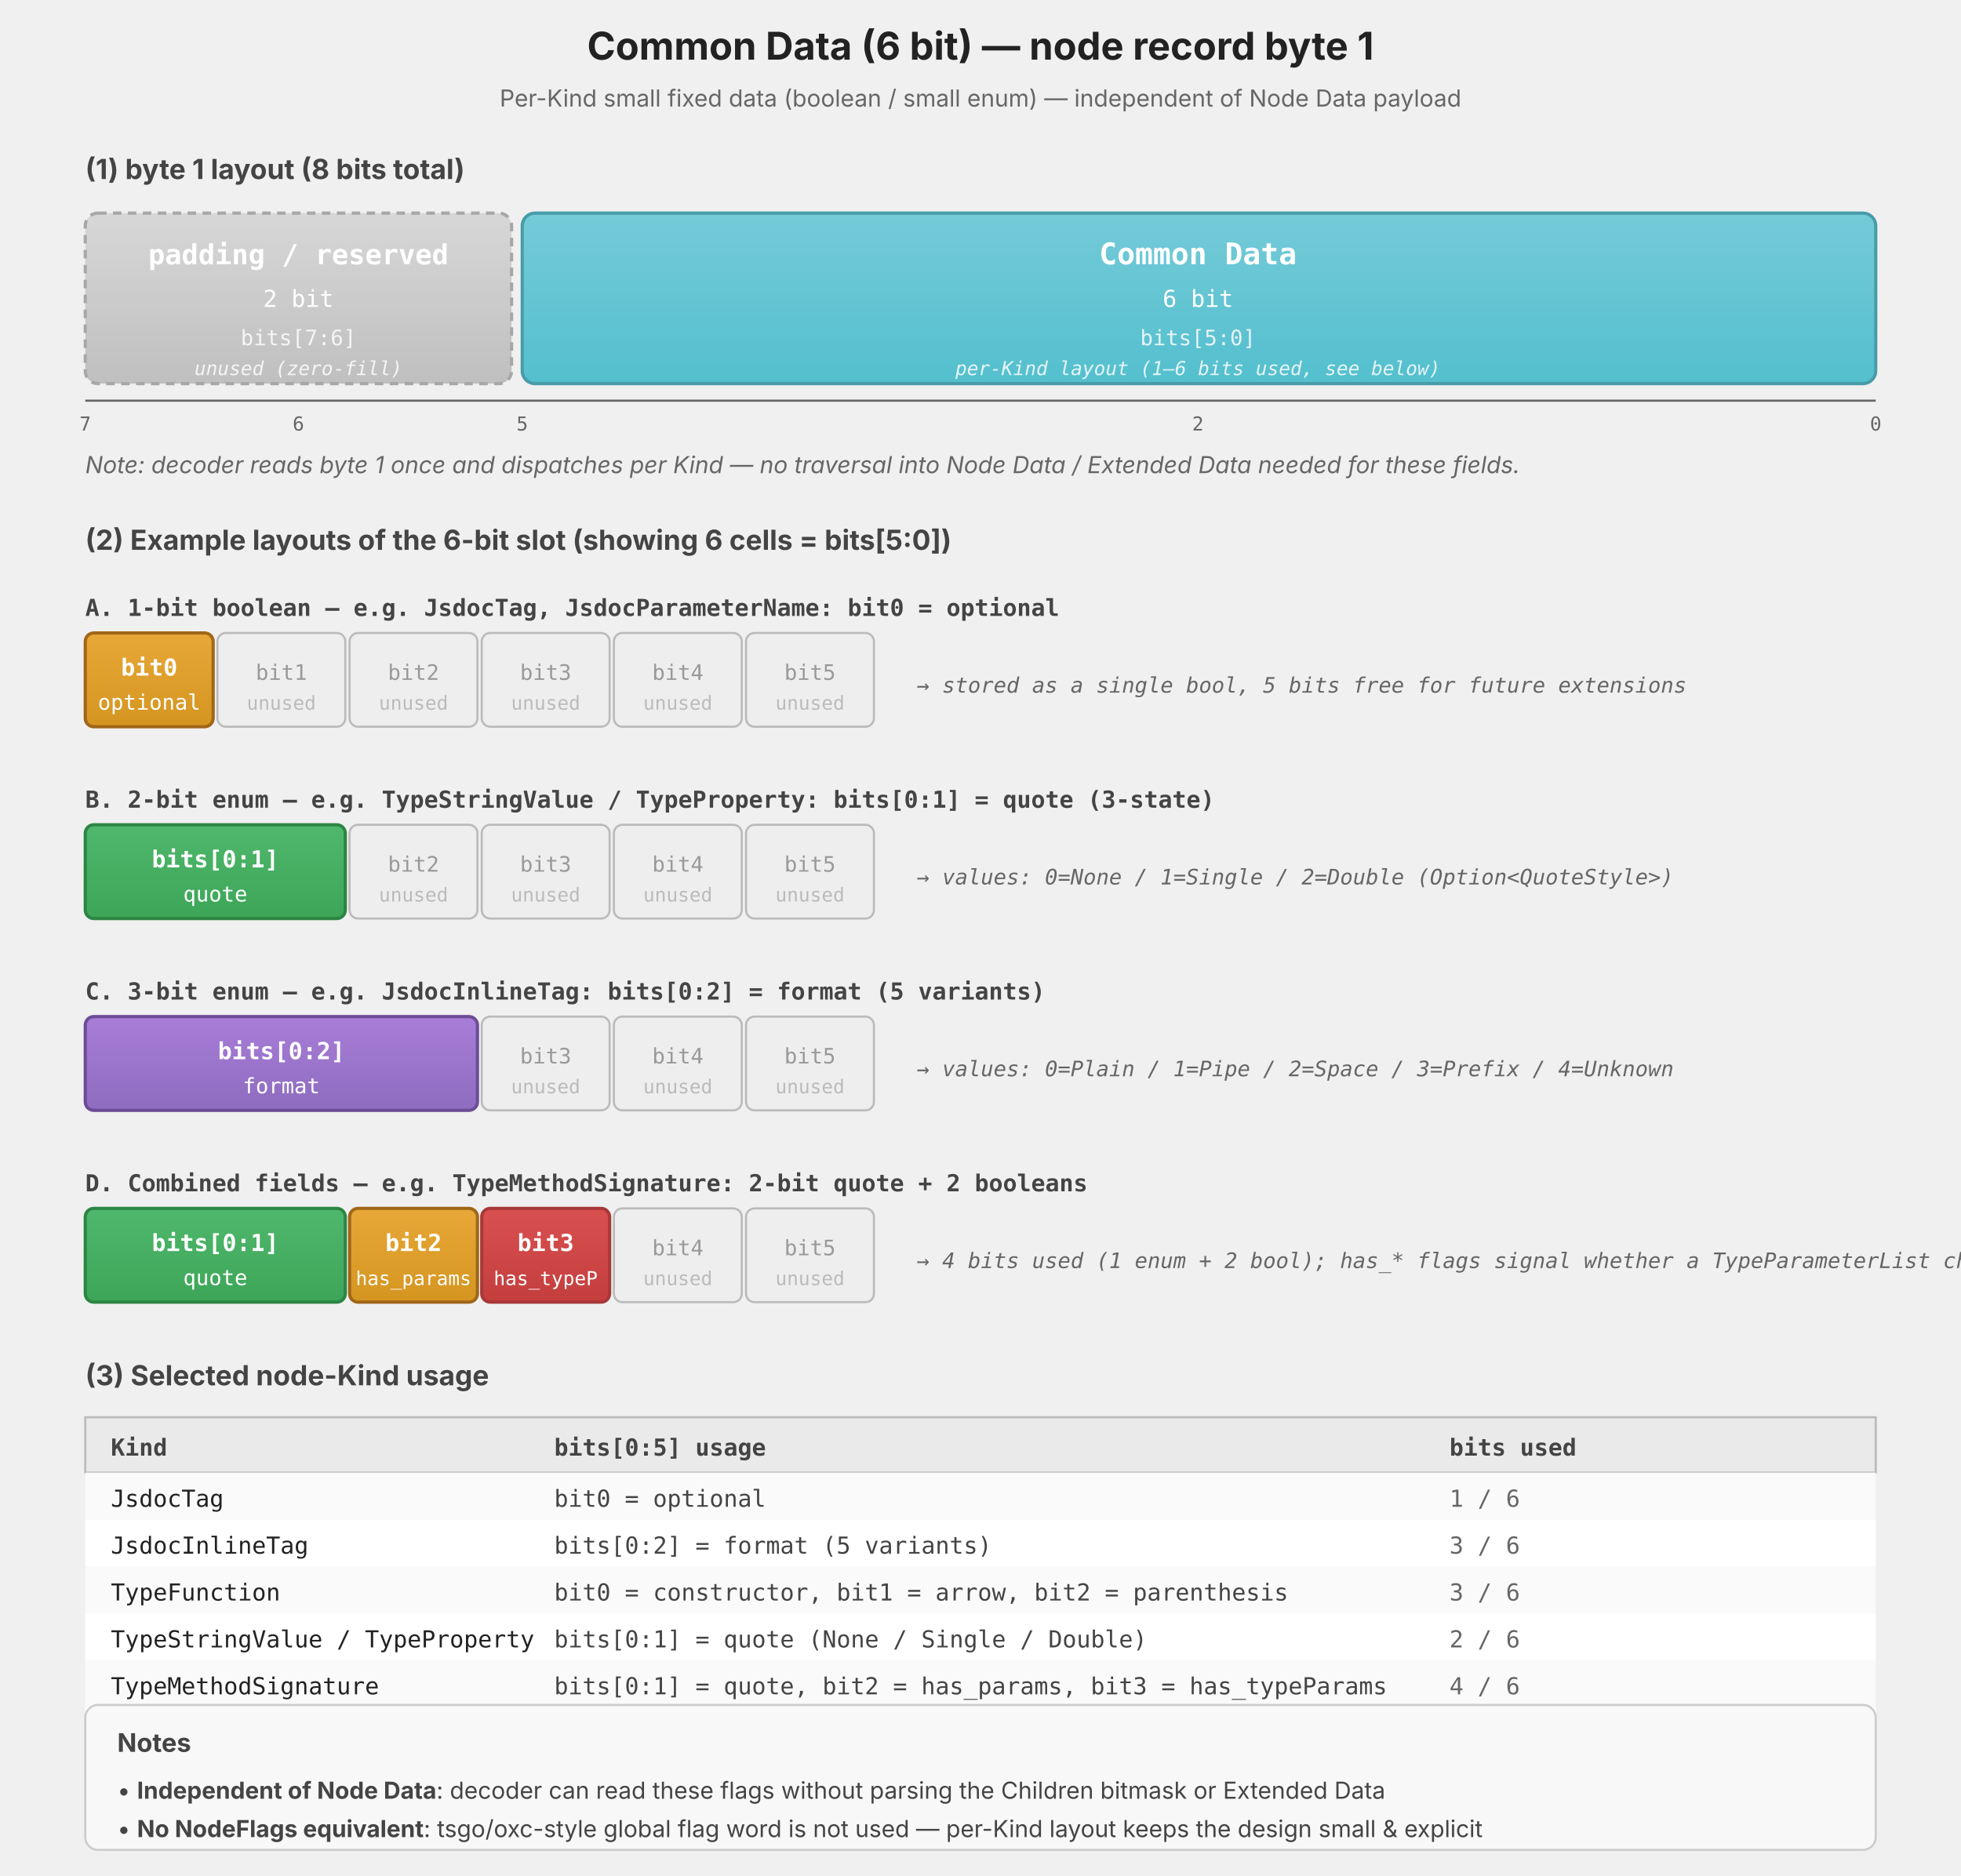
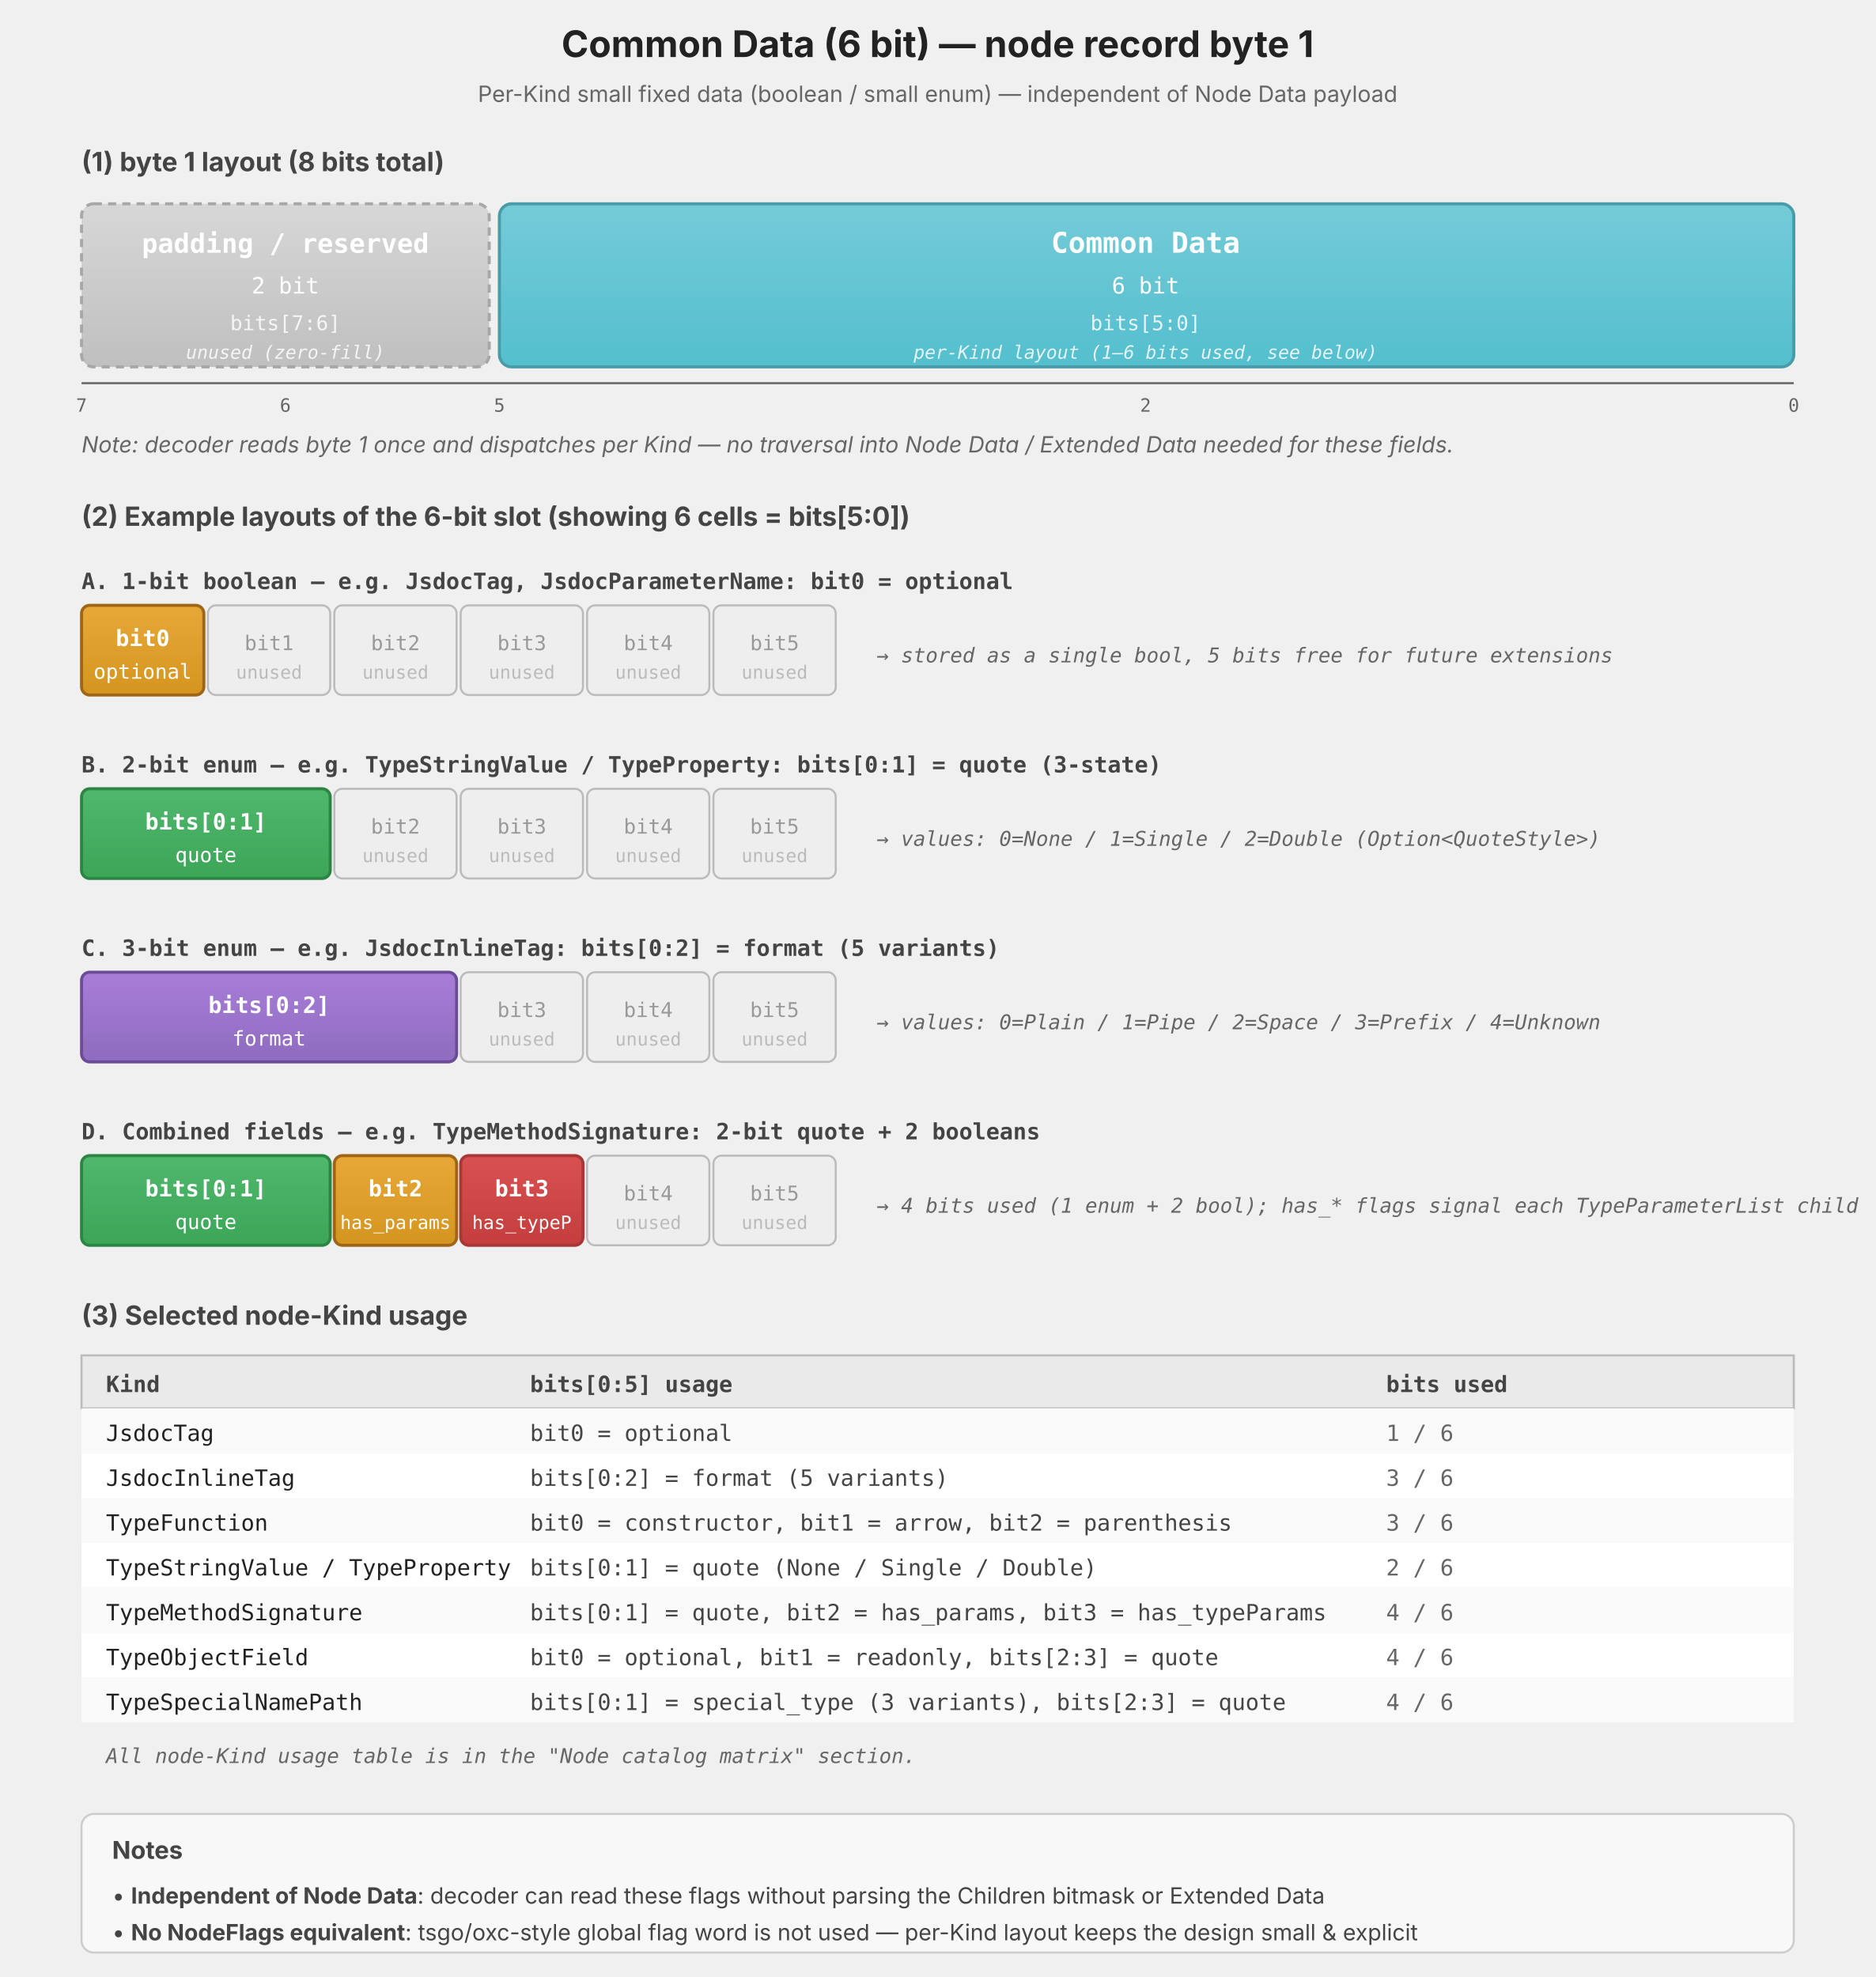
- <svg xmlns="http://www.w3.org/2000/svg" viewBox="0 0 920 880" font-family="monospace" font-size="13">
+ <svg xmlns="http://www.w3.org/2000/svg" viewBox="0 0 920 970" font-family="monospace" font-size="13">
  <defs>
    <linearGradient id="gByte" x1="0" y1="0" x2="0" y2="1">
      <stop offset="0%" stop-color="#5fc4d3" />
      <stop offset="100%" stop-color="#38b6c8" />
    </linearGradient>
    <linearGradient id="gPad" x1="0" y1="0" x2="0" y2="1">
      <stop offset="0%" stop-color="#cccccc" />
      <stop offset="100%" stop-color="#aaaaaa" />
    </linearGradient>
    <linearGradient id="gB1" x1="0" y1="0" x2="0" y2="1">
      <stop offset="0%" stop-color="#e8a838" />
      <stop offset="100%" stop-color="#d49520" />
    </linearGradient>
    <linearGradient id="gB2" x1="0" y1="0" x2="0" y2="1">
      <stop offset="0%" stop-color="#50b86c" />
      <stop offset="100%" stop-color="#3da558" />
    </linearGradient>
    <linearGradient id="gB3" x1="0" y1="0" x2="0" y2="1">
      <stop offset="0%" stop-color="#a87dd8" />
      <stop offset="100%" stop-color="#8e6cbf" />
    </linearGradient>
    <linearGradient id="gB4" x1="0" y1="0" x2="0" y2="1">
      <stop offset="0%" stop-color="#d95050" />
      <stop offset="100%" stop-color="#c43e3e" />
    </linearGradient>
    <marker id="ar" viewBox="0 0 10 7" refX="10" refY="3.5" markerWidth="10" markerHeight="7" orient="auto">
      <path d="M0,0 L10,3.5 L0,7 Z" fill="#555" />
    </marker>
  </defs>
  <text x="460" y="28" text-anchor="middle" font-size="18" font-weight="bold" fill="#222" font-family="-apple-system, system-ui, sans-serif">Common Data (6 bit) — node record byte 1</text>
  <text x="460" y="50" text-anchor="middle" font-size="11" fill="#666" font-family="-apple-system, system-ui, sans-serif">Per-Kind small fixed data (boolean / small enum) — independent of Node Data payload</text>
  <text x="40" y="84" font-size="13" font-weight="bold" fill="#444" font-family="-apple-system, system-ui, sans-serif">(1) byte 1 layout (8 bits total)</text>
  <g transform="translate(40, 100)">
    <rect width="200" height="80" rx="6" fill="url(#gPad)" opacity="0.7" stroke="#888" stroke-width="1.5" stroke-dasharray="4,3" />
    <text x="100" y="24" text-anchor="middle" fill="#fff" font-size="13" font-weight="bold">padding / reserved</text>
    <text x="100" y="44" text-anchor="middle" fill="#fff" font-size="11">2 bit</text>
    <text x="100" y="62" text-anchor="middle" fill="#f5f5f5" font-size="10">bits[7:6]</text>
    <text x="100" y="76" text-anchor="middle" fill="#f5f5f5" font-size="9" font-style="italic">unused (zero-fill)</text>
    <rect x="205" width="635" height="80" rx="6" fill="url(#gByte)" opacity="0.85" stroke="#2a8d9c" stroke-width="1.5" />
    <text x="522" y="24" text-anchor="middle" fill="#fff" font-size="14" font-weight="bold">Common Data</text>
    <text x="522" y="44" text-anchor="middle" fill="#fff" font-size="11">6 bit</text>
    <text x="522" y="62" text-anchor="middle" fill="#e6f4f7" font-size="10">bits[5:0]</text>
    <text x="522" y="76" text-anchor="middle" fill="#e6f4f7" font-size="9" font-style="italic">per-Kind layout (1–6 bits used, see below)</text>
  </g>
  <g transform="translate(40, 188)">
    <line x1="0" y1="0" x2="840" y2="0" stroke="#666" stroke-width="1" />
    <text x="0" y="14" text-anchor="middle" font-size="9" fill="#666">7</text>
    <text x="100" y="14" text-anchor="middle" font-size="9" fill="#666">6</text>
    <text x="205" y="14" text-anchor="middle" font-size="9" fill="#666">5</text>
    <text x="522" y="14" text-anchor="middle" font-size="9" fill="#666">2</text>
    <text x="840" y="14" text-anchor="middle" font-size="9" fill="#666">0</text>
  </g>
  <text x="40" y="222" font-size="11" fill="#666" font-family="-apple-system, system-ui, sans-serif" font-style="italic">Note: decoder reads byte 1 once and dispatches per Kind — no traversal into Node Data / Extended Data needed for these fields.</text>
  <text x="40" y="258" font-size="13" font-weight="bold" fill="#444" font-family="-apple-system, system-ui, sans-serif">(2) Example layouts of the 6-bit slot (showing 6 cells = bits[5:0])</text>
  <g transform="translate(40, 275)">
    <text x="0" y="14" font-size="11" font-weight="bold" fill="#444">A. 1-bit boolean — e.g. JsdocTag, JsdocParameterName: bit0 = optional</text>
    <g transform="translate(0, 22)">
      <rect width="60" height="44" rx="4" fill="url(#gB1)" stroke="#a06618" stroke-width="1.5" />
      <text x="30" y="20" text-anchor="middle" fill="#fff" font-size="11" font-weight="bold">bit0</text>
      <text x="30" y="36" text-anchor="middle" fill="#fff" font-size="10">optional</text>
      <rect x="62" width="60" height="44" rx="4" fill="#eee" stroke="#bbb" stroke-width="1" />
      <text x="92" y="22" text-anchor="middle" fill="#999" font-size="10">bit1</text>
      <text x="92" y="36" text-anchor="middle" fill="#bbb" font-size="9">unused</text>
      <rect x="124" width="60" height="44" rx="4" fill="#eee" stroke="#bbb" stroke-width="1" />
      <text x="154" y="22" text-anchor="middle" fill="#999" font-size="10">bit2</text>
      <text x="154" y="36" text-anchor="middle" fill="#bbb" font-size="9">unused</text>
      <rect x="186" width="60" height="44" rx="4" fill="#eee" stroke="#bbb" stroke-width="1" />
      <text x="216" y="22" text-anchor="middle" fill="#999" font-size="10">bit3</text>
      <text x="216" y="36" text-anchor="middle" fill="#bbb" font-size="9">unused</text>
      <rect x="248" width="60" height="44" rx="4" fill="#eee" stroke="#bbb" stroke-width="1" />
      <text x="278" y="22" text-anchor="middle" fill="#999" font-size="10">bit4</text>
      <text x="278" y="36" text-anchor="middle" fill="#bbb" font-size="9">unused</text>
      <rect x="310" width="60" height="44" rx="4" fill="#eee" stroke="#bbb" stroke-width="1" />
      <text x="340" y="22" text-anchor="middle" fill="#999" font-size="10">bit5</text>
      <text x="340" y="36" text-anchor="middle" fill="#bbb" font-size="9">unused</text>
    </g>
    <text x="390" y="50" font-size="10" fill="#666" font-style="italic">→ stored as a single bool, 5 bits free for future extensions</text>
  </g>
  <g transform="translate(40, 365)">
    <text x="0" y="14" font-size="11" font-weight="bold" fill="#444">B. 2-bit enum — e.g. TypeStringValue / TypeProperty: bits[0:1] = quote (3-state)</text>
    <g transform="translate(0, 22)">
      <rect width="122" height="44" rx="4" fill="url(#gB2)" stroke="#2c8543" stroke-width="1.5" />
      <text x="61" y="20" text-anchor="middle" fill="#fff" font-size="11" font-weight="bold">bits[0:1]</text>
      <text x="61" y="36" text-anchor="middle" fill="#fff" font-size="10">quote</text>
      <rect x="124" width="60" height="44" rx="4" fill="#eee" stroke="#bbb" stroke-width="1" />
      <text x="154" y="22" text-anchor="middle" fill="#999" font-size="10">bit2</text>
      <text x="154" y="36" text-anchor="middle" fill="#bbb" font-size="9">unused</text>
      <rect x="186" width="60" height="44" rx="4" fill="#eee" stroke="#bbb" stroke-width="1" />
      <text x="216" y="22" text-anchor="middle" fill="#999" font-size="10">bit3</text>
      <text x="216" y="36" text-anchor="middle" fill="#bbb" font-size="9">unused</text>
      <rect x="248" width="60" height="44" rx="4" fill="#eee" stroke="#bbb" stroke-width="1" />
      <text x="278" y="22" text-anchor="middle" fill="#999" font-size="10">bit4</text>
      <text x="278" y="36" text-anchor="middle" fill="#bbb" font-size="9">unused</text>
      <rect x="310" width="60" height="44" rx="4" fill="#eee" stroke="#bbb" stroke-width="1" />
      <text x="340" y="22" text-anchor="middle" fill="#999" font-size="10">bit5</text>
      <text x="340" y="36" text-anchor="middle" fill="#bbb" font-size="9">unused</text>
    </g>
    <text x="390" y="50" font-size="10" fill="#666" font-style="italic">→ values: 0=None / 1=Single / 2=Double (Option&lt;QuoteStyle&gt;)</text>
  </g>
  <g transform="translate(40, 455)">
    <text x="0" y="14" font-size="11" font-weight="bold" fill="#444">C. 3-bit enum — e.g. JsdocInlineTag: bits[0:2] = format (5 variants)</text>
    <g transform="translate(0, 22)">
      <rect width="184" height="44" rx="4" fill="url(#gB3)" stroke="#6c4c97" stroke-width="1.5" />
      <text x="92" y="20" text-anchor="middle" fill="#fff" font-size="11" font-weight="bold">bits[0:2]</text>
      <text x="92" y="36" text-anchor="middle" fill="#fff" font-size="10">format</text>
      <rect x="186" width="60" height="44" rx="4" fill="#eee" stroke="#bbb" stroke-width="1" />
      <text x="216" y="22" text-anchor="middle" fill="#999" font-size="10">bit3</text>
      <text x="216" y="36" text-anchor="middle" fill="#bbb" font-size="9">unused</text>
      <rect x="248" width="60" height="44" rx="4" fill="#eee" stroke="#bbb" stroke-width="1" />
      <text x="278" y="22" text-anchor="middle" fill="#999" font-size="10">bit4</text>
      <text x="278" y="36" text-anchor="middle" fill="#bbb" font-size="9">unused</text>
      <rect x="310" width="60" height="44" rx="4" fill="#eee" stroke="#bbb" stroke-width="1" />
      <text x="340" y="22" text-anchor="middle" fill="#999" font-size="10">bit5</text>
      <text x="340" y="36" text-anchor="middle" fill="#bbb" font-size="9">unused</text>
    </g>
    <text x="390" y="50" font-size="10" fill="#666" font-style="italic">→ values: 0=Plain / 1=Pipe / 2=Space / 3=Prefix / 4=Unknown</text>
  </g>
  <g transform="translate(40, 545)">
    <text x="0" y="14" font-size="11" font-weight="bold" fill="#444">D. Combined fields — e.g. TypeMethodSignature: 2-bit quote + 2 booleans</text>
    <g transform="translate(0, 22)">
      <rect width="122" height="44" rx="4" fill="url(#gB2)" stroke="#2c8543" stroke-width="1.5" />
      <text x="61" y="20" text-anchor="middle" fill="#fff" font-size="11" font-weight="bold">bits[0:1]</text>
      <text x="61" y="36" text-anchor="middle" fill="#fff" font-size="10">quote</text>
      <rect x="124" width="60" height="44" rx="4" fill="url(#gB1)" stroke="#a06618" stroke-width="1.5" />
      <text x="154" y="20" text-anchor="middle" fill="#fff" font-size="11" font-weight="bold">bit2</text>
      <text x="154" y="36" text-anchor="middle" fill="#fff" font-size="9">has_params</text>
      <rect x="186" width="60" height="44" rx="4" fill="url(#gB4)" stroke="#a83838" stroke-width="1.5" />
      <text x="216" y="20" text-anchor="middle" fill="#fff" font-size="11" font-weight="bold">bit3</text>
      <text x="216" y="36" text-anchor="middle" fill="#fff" font-size="9">has_typeP</text>
      <rect x="248" width="60" height="44" rx="4" fill="#eee" stroke="#bbb" stroke-width="1" />
      <text x="278" y="22" text-anchor="middle" fill="#999" font-size="10">bit4</text>
      <text x="278" y="36" text-anchor="middle" fill="#bbb" font-size="9">unused</text>
      <rect x="310" width="60" height="44" rx="4" fill="#eee" stroke="#bbb" stroke-width="1" />
      <text x="340" y="22" text-anchor="middle" fill="#999" font-size="10">bit5</text>
      <text x="340" y="36" text-anchor="middle" fill="#bbb" font-size="9">unused</text>
    </g>
-     <text x="390" y="50" font-size="10" fill="#666" font-style="italic">→ 4 bits used (1 enum + 2 bool); has_* flags signal whether a TypeParameterList child is emitted</text>
+     <text x="390" y="50" font-size="10" fill="#666" font-style="italic">→ 4 bits used (1 enum + 2 bool); has_* flags signal each TypeParameterList child</text>
  </g>
  <text x="40" y="650" font-size="13" font-weight="bold" fill="#444" font-family="-apple-system, system-ui, sans-serif">(3) Selected node-Kind usage</text>
  <g transform="translate(40, 665)">
    <rect width="840" height="26" fill="#eaeaea" stroke="#bbb" stroke-width="1" />
    <text x="12" y="18" font-size="11" font-weight="bold" fill="#444">Kind</text>
    <text x="220" y="18" font-size="11" font-weight="bold" fill="#444">bits[0:5] usage</text>
    <text x="640" y="18" font-size="11" font-weight="bold" fill="#444">bits used</text>
    <rect y="26" width="840" height="22" fill="#fafafa" />
    <text x="12" y="42" font-size="11" fill="#222" font-family="monospace">JsdocTag</text>
    <text x="220" y="42" font-size="11" fill="#444">bit0 = optional</text>
    <text x="640" y="42" font-size="11" fill="#666">1 / 6</text>
    <rect y="48" width="840" height="22" fill="#ffffff" />
    <text x="12" y="64" font-size="11" fill="#222" font-family="monospace">JsdocInlineTag</text>
    <text x="220" y="64" font-size="11" fill="#444">bits[0:2] = format (5 variants)</text>
    <text x="640" y="64" font-size="11" fill="#666">3 / 6</text>
    <rect y="70" width="840" height="22" fill="#fafafa" />
    <text x="12" y="86" font-size="11" fill="#222" font-family="monospace">TypeFunction</text>
    <text x="220" y="86" font-size="11" fill="#444">bit0 = constructor, bit1 = arrow, bit2 = parenthesis</text>
    <text x="640" y="86" font-size="11" fill="#666">3 / 6</text>
    <rect y="92" width="840" height="22" fill="#ffffff" />
    <text x="12" y="108" font-size="11" fill="#222" font-family="monospace">TypeStringValue / TypeProperty</text>
    <text x="220" y="108" font-size="11" fill="#444">bits[0:1] = quote (None / Single / Double)</text>
    <text x="640" y="108" font-size="11" fill="#666">2 / 6</text>
    <rect y="114" width="840" height="22" fill="#fafafa" />
    <text x="12" y="130" font-size="11" fill="#222" font-family="monospace">TypeMethodSignature</text>
    <text x="220" y="130" font-size="11" fill="#444">bits[0:1] = quote, bit2 = has_params, bit3 = has_typeParams</text>
    <text x="640" y="130" font-size="11" fill="#666">4 / 6</text>
    <rect y="136" width="840" height="22" fill="#ffffff" />
    <text x="12" y="152" font-size="11" fill="#222" font-family="monospace">TypeObjectField</text>
    <text x="220" y="152" font-size="11" fill="#444">bit0 = optional, bit1 = readonly, bits[2:3] = quote</text>
    <text x="640" y="152" font-size="11" fill="#666">4 / 6</text>
    <rect y="158" width="840" height="22" fill="#fafafa" />
    <text x="12" y="174" font-size="11" fill="#222" font-family="monospace">TypeSpecialNamePath</text>
    <text x="220" y="174" font-size="11" fill="#444">bits[0:1] = special_type (3 variants), bits[2:3] = quote</text>
    <text x="640" y="174" font-size="11" fill="#666">4 / 6</text>
    <text x="12" y="200" font-size="10" fill="#666" font-style="italic">All node-Kind usage table is in the "Node catalog matrix" section.</text>
  </g>
-   <g transform="translate(40, 800)">
+   <g transform="translate(40, 890)">
    <rect width="840" height="68" rx="6" fill="#f8f8f8" stroke="#ccc" stroke-width="1" />
    <text x="15" y="22" font-size="12" font-weight="bold" fill="#444" font-family="-apple-system, system-ui, sans-serif">Notes</text>
    <text x="15" y="44" font-size="11" fill="#444" font-family="-apple-system, system-ui, sans-serif">• <tspan font-weight="bold">Independent of Node Data</tspan>: decoder can read these flags without parsing the Children bitmask or Extended Data</text>
    <text x="15" y="62" font-size="11" fill="#444" font-family="-apple-system, system-ui, sans-serif">• <tspan font-weight="bold">No NodeFlags equivalent</tspan>: tsgo/oxc-style global flag word is not used — per-Kind layout keeps the design small &amp; explicit</text>
  </g>
</svg>
